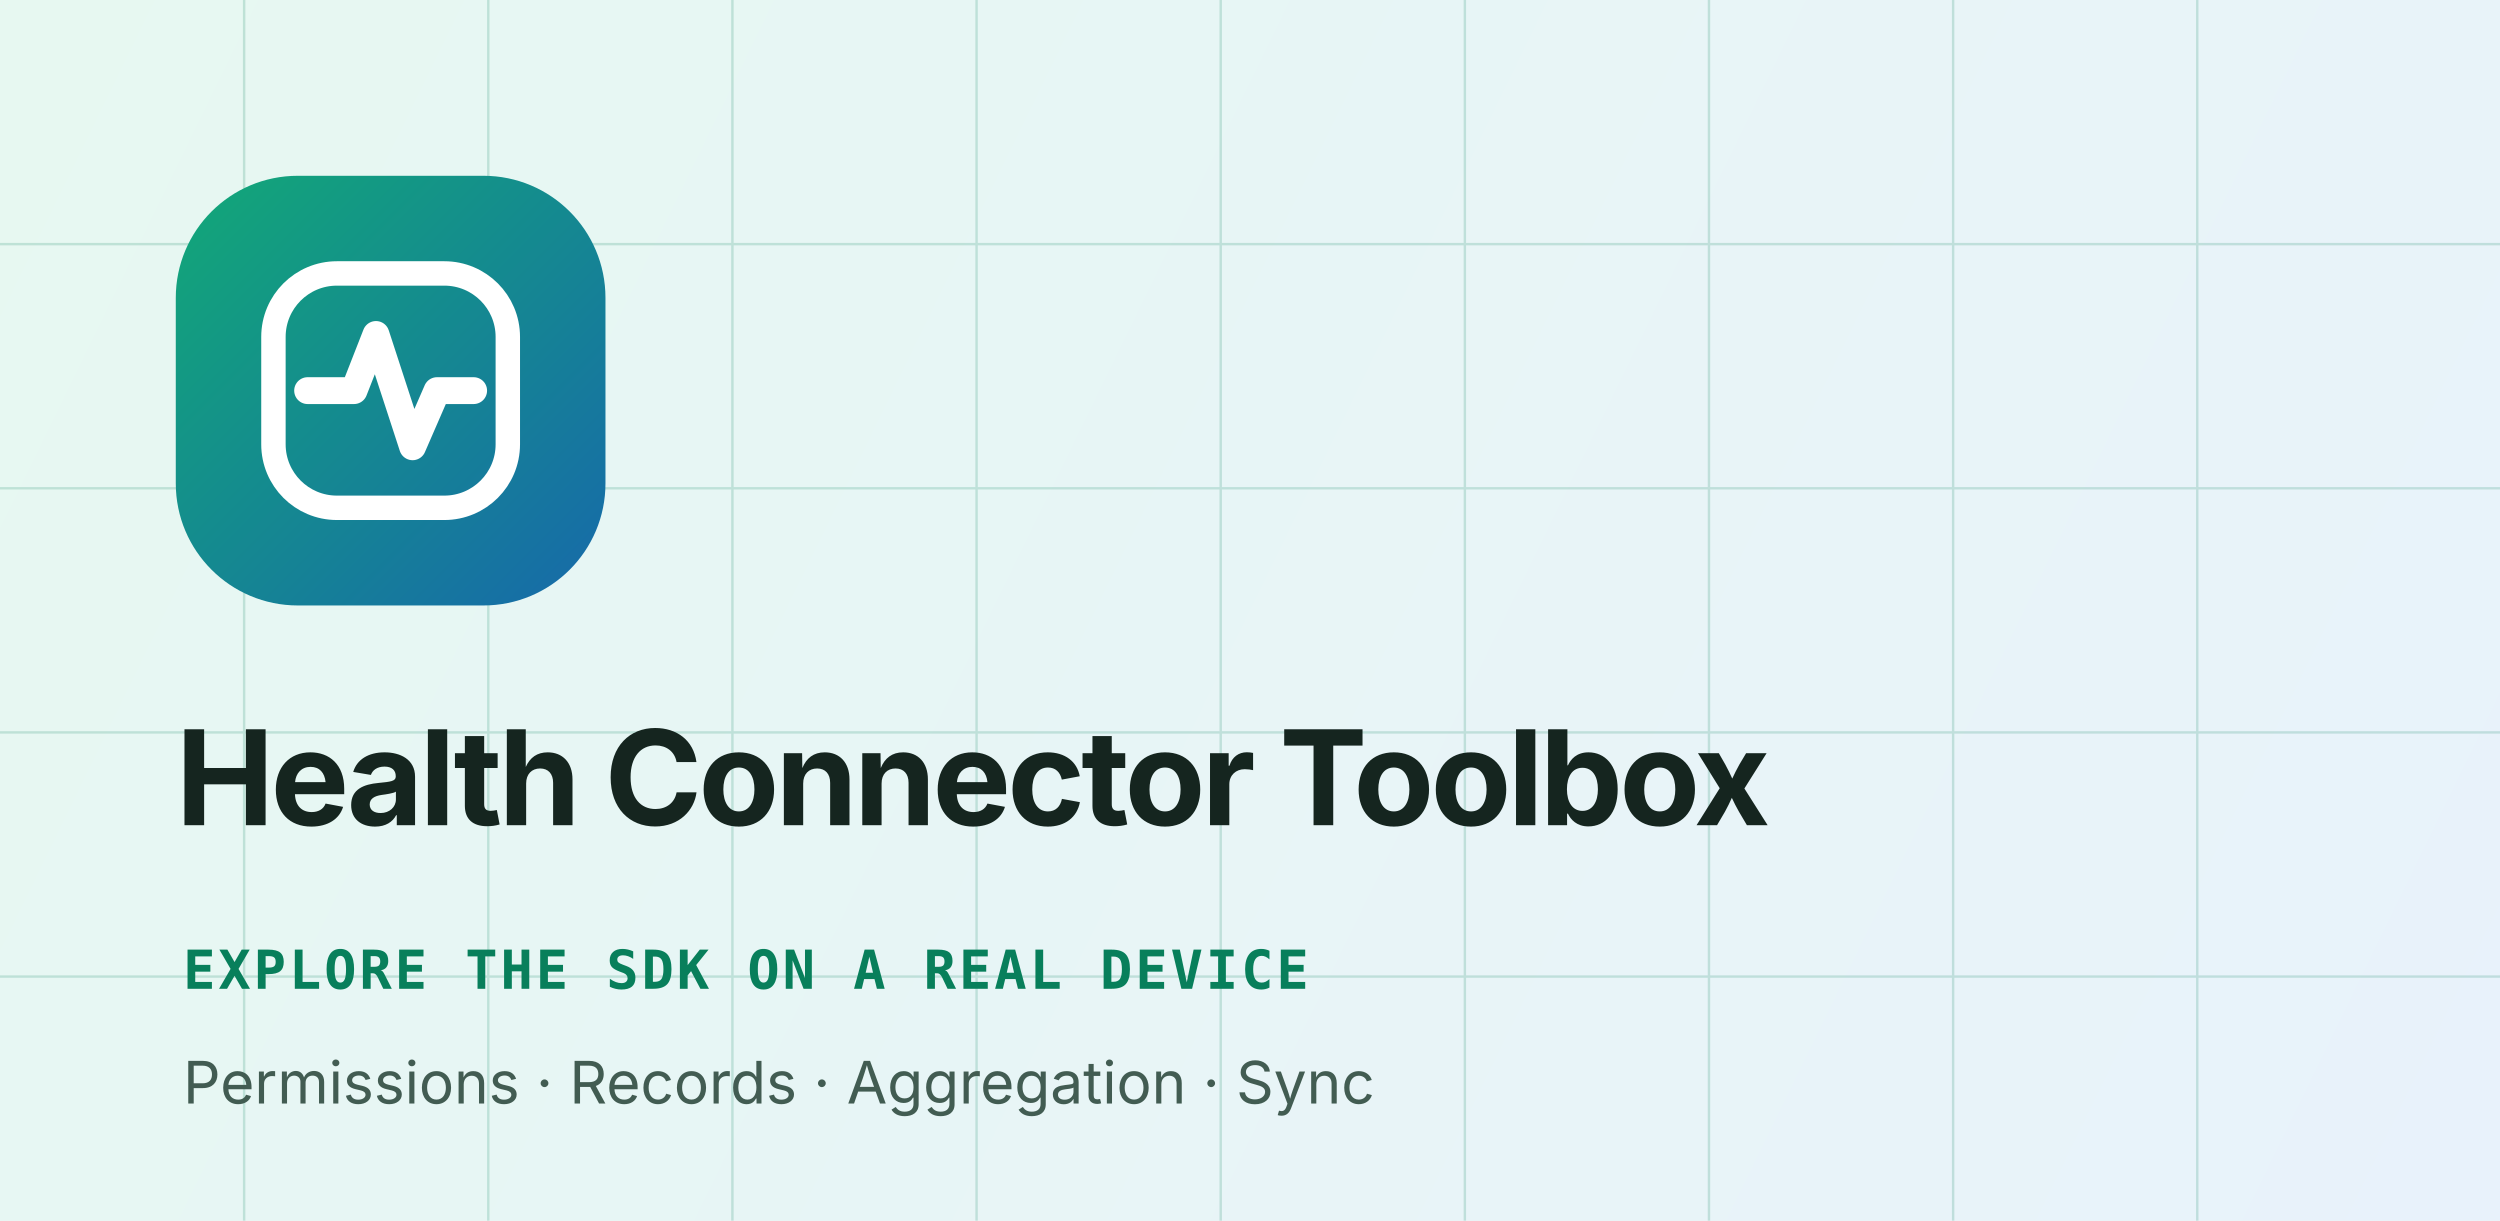
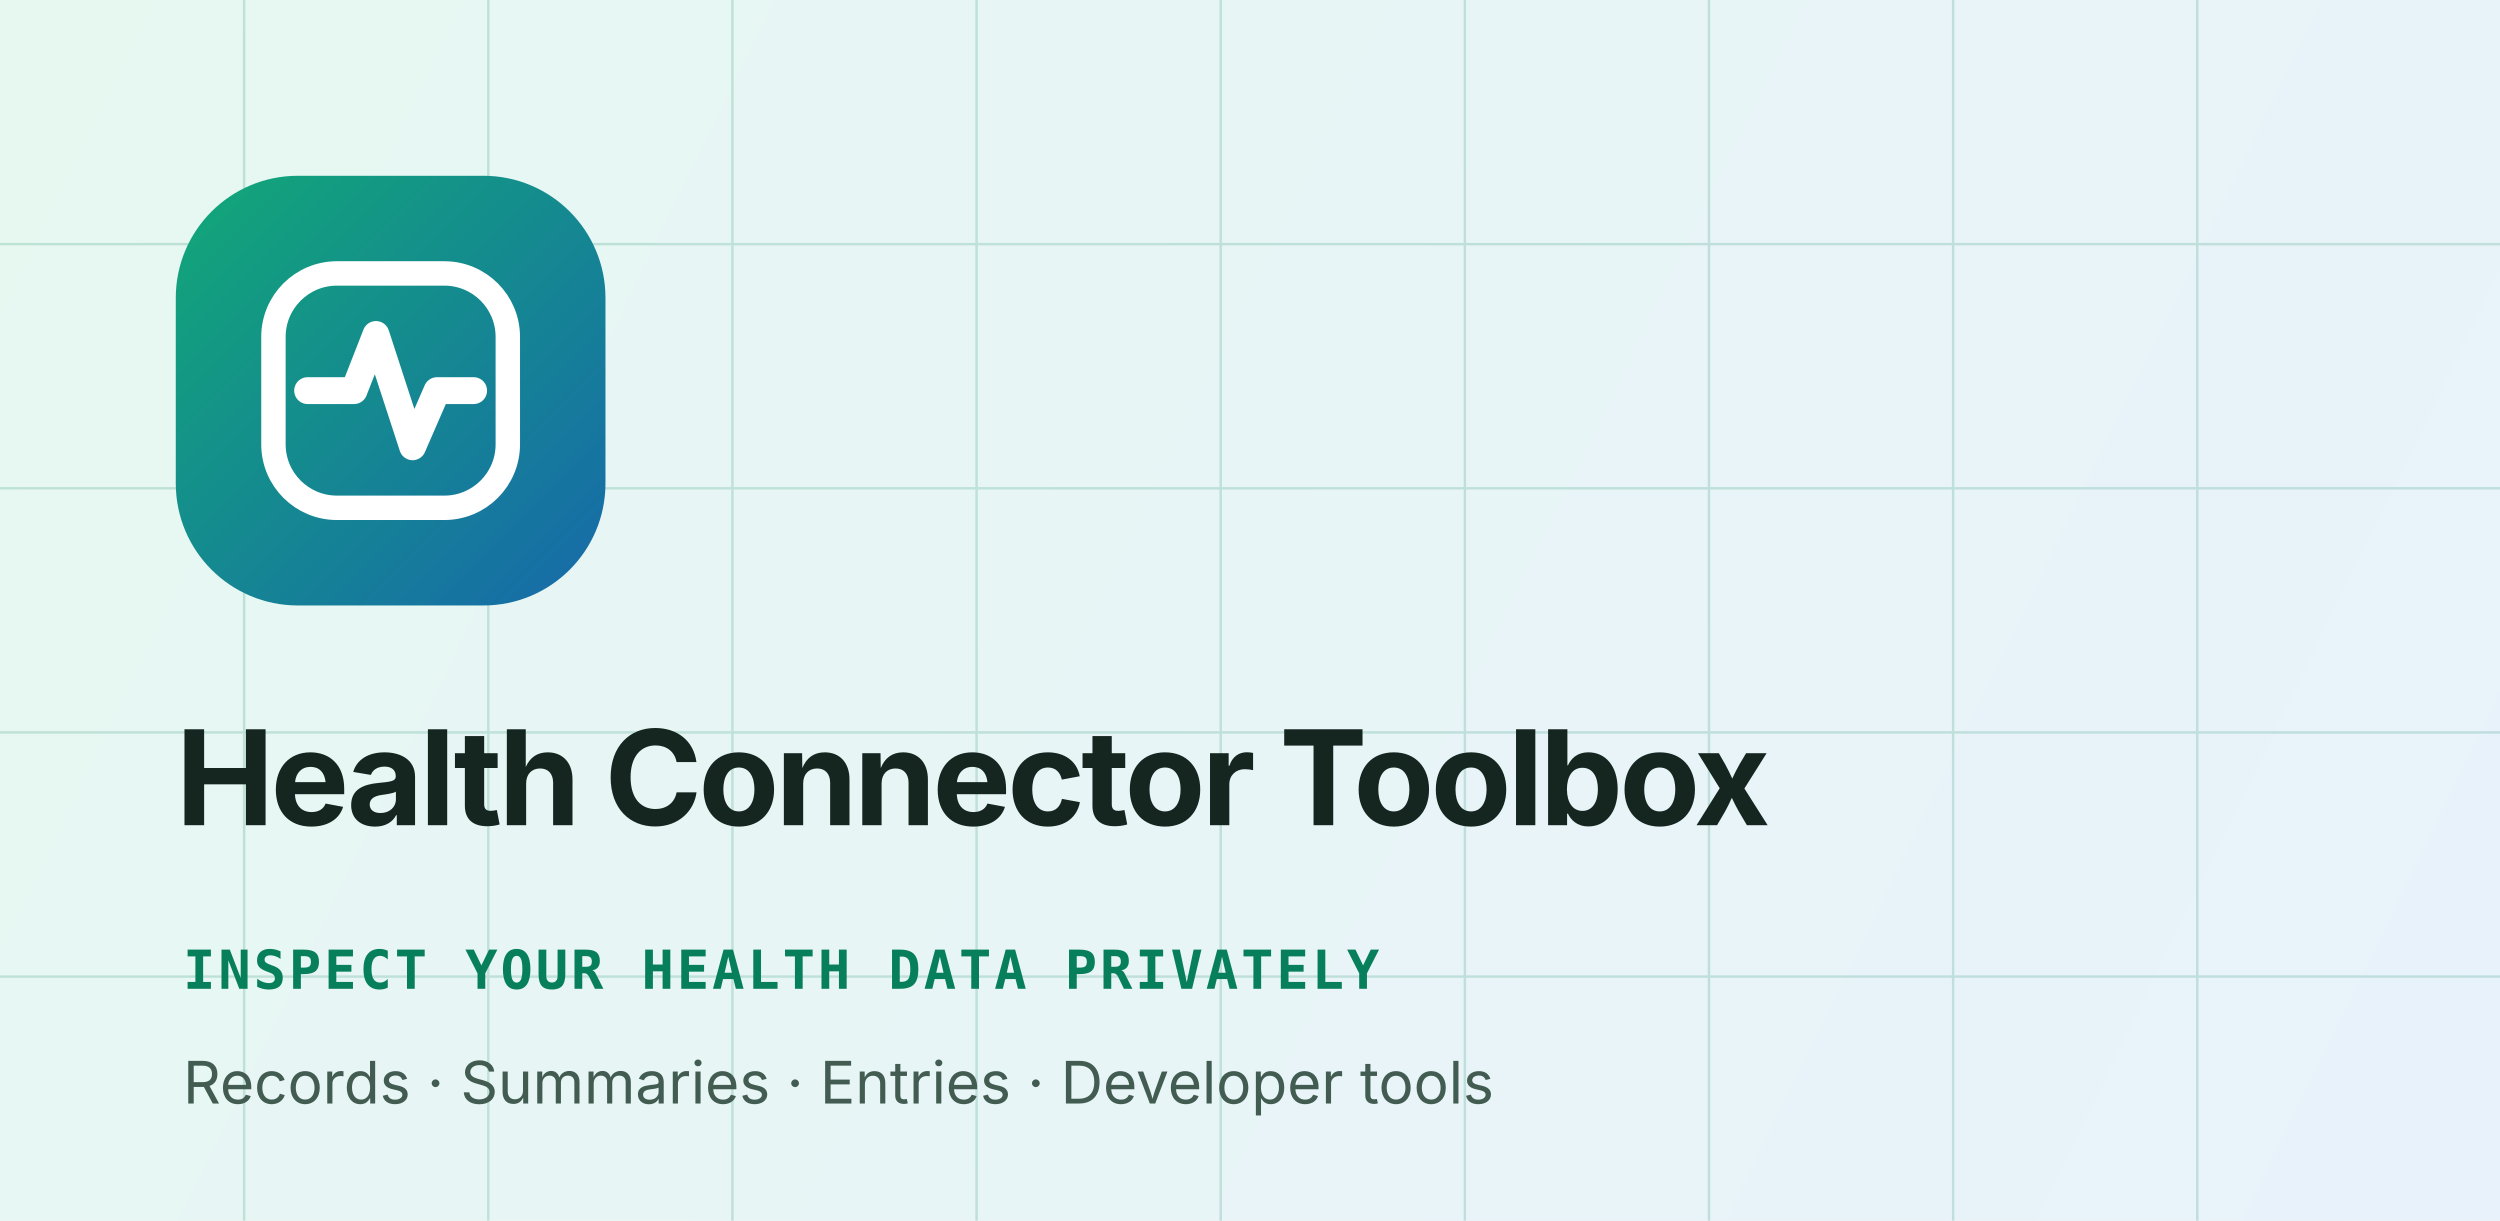
<svg xmlns="http://www.w3.org/2000/svg" viewBox="0 0 1024 500">
  <defs>
    <linearGradient id="background" x1="0" y1="0" x2="1024" y2="500" gradientUnits="userSpaceOnUse">
      <stop stop-color="#e7f8f1" />
      <stop offset="1" stop-color="#e8f2fb" />
    </linearGradient>
    <linearGradient id="mark" x1="0" y1="0" x2="1" y2="1">
      <stop stop-color="#12a877" />
      <stop offset="1" stop-color="#1769aa" />
    </linearGradient>
  </defs>
  <rect width="1024" height="500" fill="url(#background)" />
  <g opacity="0.18" stroke="#087f5b">
    <path d="M0 100h1024M0 200h1024M0 300h1024M0 400h1024" />
    <path d="M100 0v500M200 0v500M300 0v500M400 0v500M500 0v500M600 0v500M700 0v500M800 0v500M900 0v500" />
  </g>
  <rect x="72" y="72" width="176" height="176" rx="50" fill="url(#mark)" />
  <g fill="none" stroke="#fff" stroke-linecap="round" stroke-linejoin="round">
    <rect x="112" y="112" width="96" height="96" rx="26" stroke-width="10" />
    <path d="M126 160h19l9-23 15 46 10-23h15" stroke-width="11" />
  </g>
  <text x="72" y="338" fill="#15251f" font-family="-apple-system, BlinkMacSystemFont, 'Segoe UI', sans-serif" font-size="54" font-weight="750" letter-spacing="-1.5">Health Connector Toolbox</text>
-   <text x="75" y="405" fill="#087f5b" font-family="ui-monospace, 'SFMono-Regular', monospace" font-size="22" font-weight="700" letter-spacing="1.2">EXPLORE THE SDK ON A REAL DEVICE</text>
-   <text x="75" y="452" fill="#425c52" font-family="-apple-system, BlinkMacSystemFont, 'Segoe UI', sans-serif" font-size="24">Permissions · Records · Aggregation · Sync</text>
+   <text x="75" y="405" fill="#087f5b" font-family="ui-monospace, 'SFMono-Regular', monospace" font-size="22" font-weight="700" letter-spacing="1.2">INSPECT YOUR HEALTH DATA PRIVATELY</text>
+   <text x="75" y="452" fill="#425c52" font-family="-apple-system, BlinkMacSystemFont, 'Segoe UI', sans-serif" font-size="24">Records · Summaries · Entries · Developer tools</text>
</svg>
